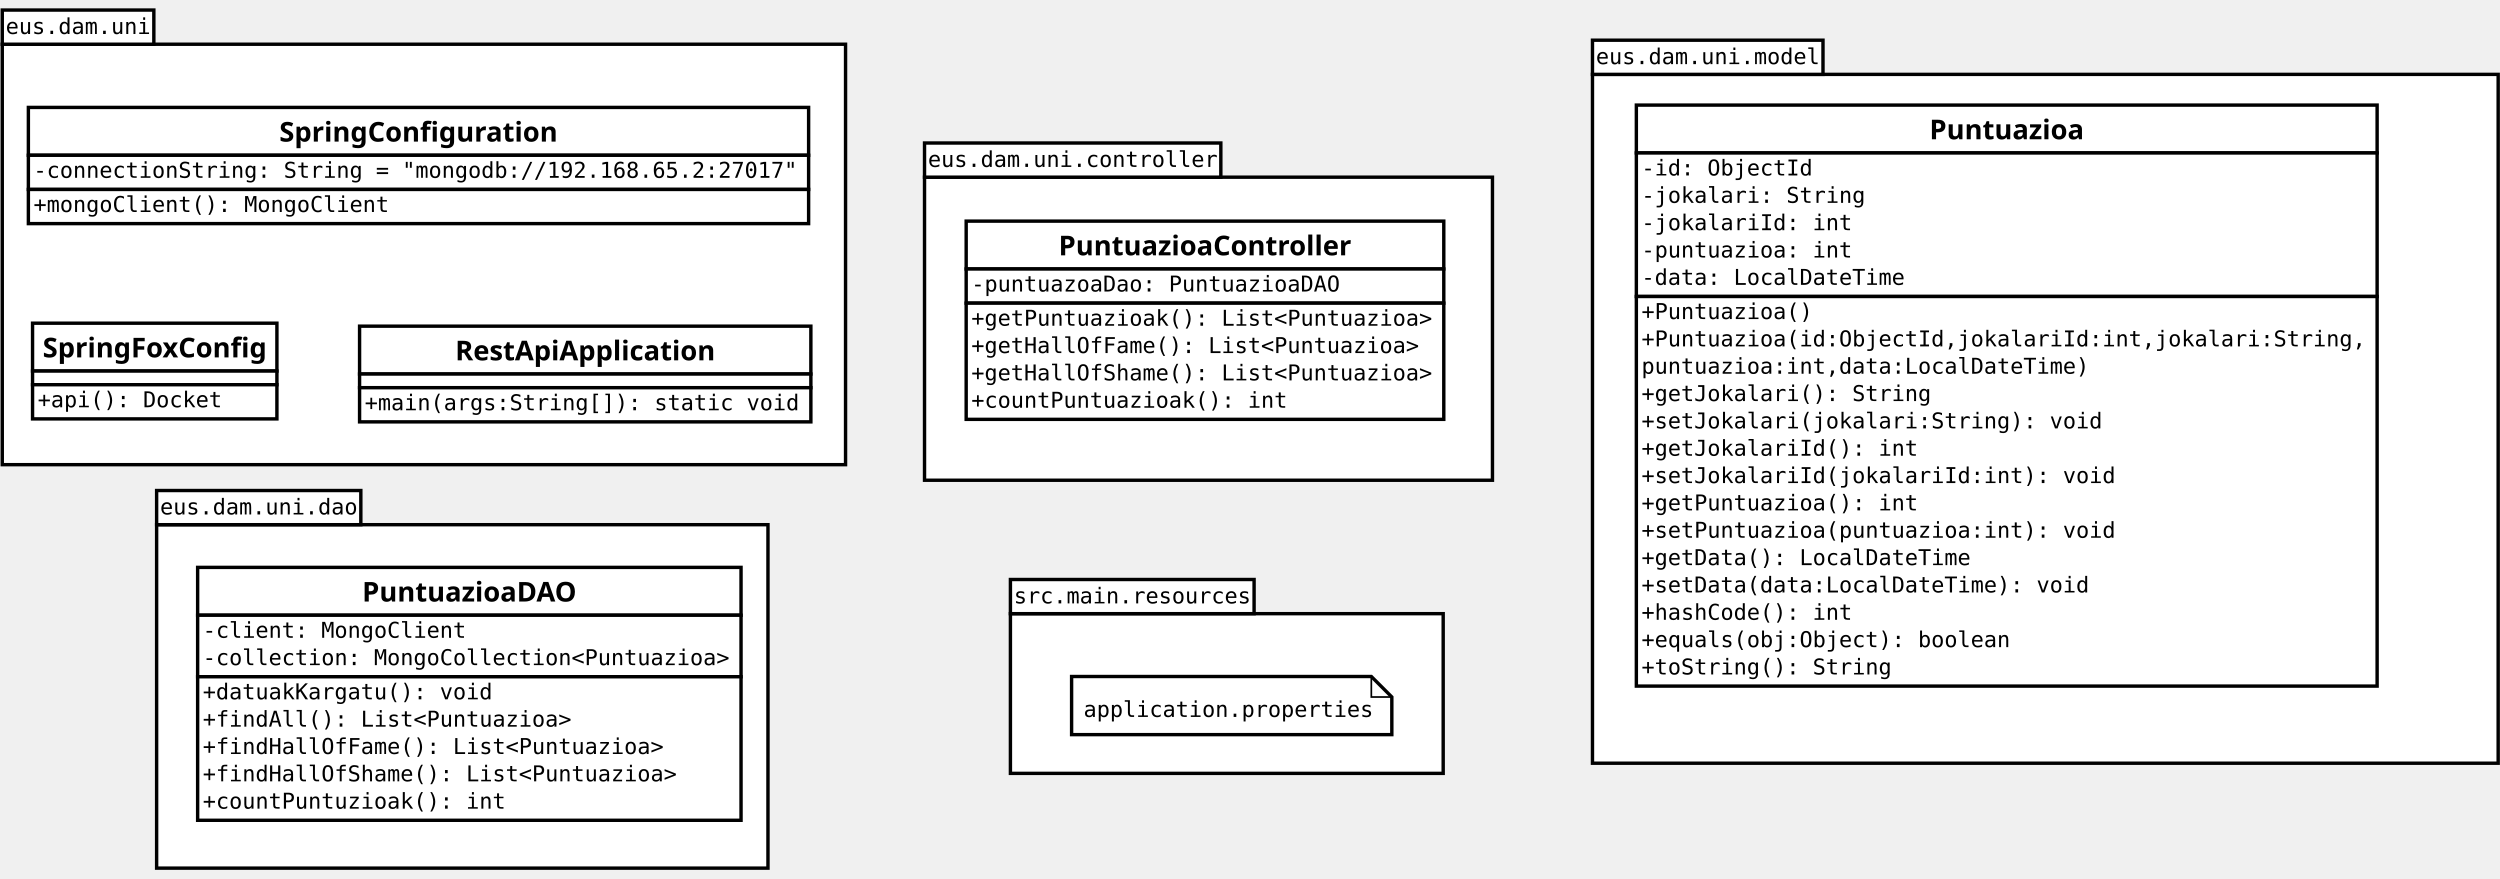
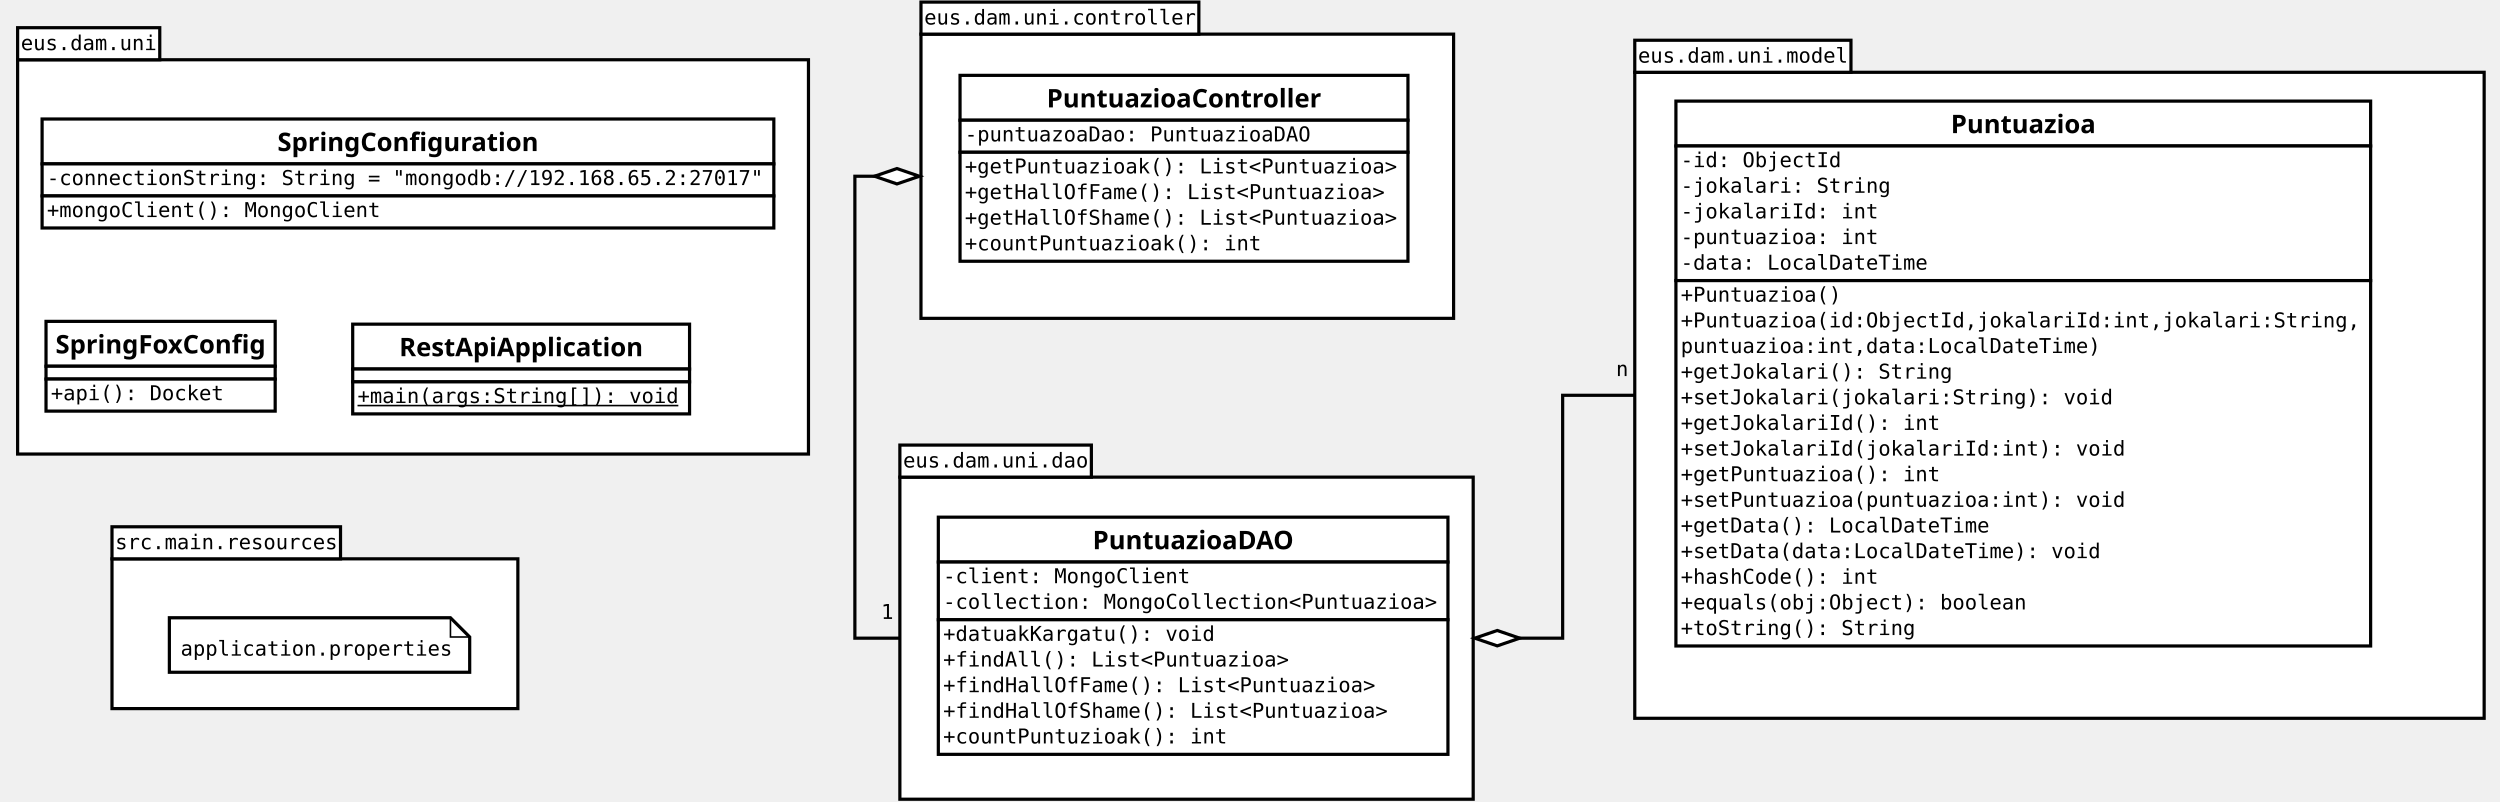
- <svg xmlns="http://www.w3.org/2000/svg" width="74cm" height="26cm" viewBox="-606 -378 1463 505">
+ <svg xmlns="http://www.w3.org/2000/svg" width="78cm" height="25cm" viewBox="-683 -407 1542 500">
  <g>
-     <rect style="fill: #ffffff" x="-604.672" y="-356.63" width="493.488" height="246.041" />
-     <rect style="fill: none; fill-opacity:0; stroke-width: 2; stroke: #000000" x="-604.672" y="-356.63" width="493.488" height="246.041" />
-     <rect style="fill: #ffffff" x="-604.672" y="-376.63" width="88.7" height="20" />
-     <rect style="fill: none; fill-opacity:0; stroke-width: 2; stroke: #000000" x="-604.672" y="-376.63" width="88.7" height="20" />
-     <text font-size="12.8" style="fill: #000000;text-anchor:start;font-family:monospace;font-style:normal;font-weight:normal" x="-602.672" y="-362.63">eus.dam.uni</text>
+     <rect style="fill: #ffffff" x="-681.007" y="-369.716" width="493.488" height="246.041" />
+     <rect style="fill: none; fill-opacity:0; stroke-width: 2; stroke: #000000" x="-681.007" y="-369.716" width="493.488" height="246.041" />
+     <rect style="fill: #ffffff" x="-681.007" y="-389.716" width="88.7" height="20" />
+     <rect style="fill: none; fill-opacity:0; stroke-width: 2; stroke: #000000" x="-681.007" y="-389.716" width="88.7" height="20" />
+     <text font-size="12.8" style="fill: #000000;text-anchor:start;font-family:monospace;font-style:normal;font-weight:normal" x="-679.007" y="-375.716">eus.dam.uni</text>
  </g>
  <g>
-     <rect style="fill: #ffffff" x="-395.58" y="-191.639" width="264.1" height="28" />
-     <rect style="fill: none; fill-opacity:0; stroke-width: 2; stroke: #000000" x="-395.58" y="-191.639" width="264.1" height="28" />
-     <text font-size="16" style="fill: #000000;text-anchor:middle;font-family:sans-serif;font-style:normal;font-weight:700" x="-263.53" y="-171.639">RestApiApplication</text>
-     <rect style="fill: #ffffff" x="-395.58" y="-163.639" width="264.1" height="8" />
-     <rect style="fill: none; fill-opacity:0; stroke-width: 2; stroke: #000000" x="-395.58" y="-163.639" width="264.1" height="8" />
-     <rect style="fill: #ffffff" x="-395.58" y="-155.639" width="264.1" height="20" />
-     <rect style="fill: none; fill-opacity:0; stroke-width: 2; stroke: #000000" x="-395.58" y="-155.639" width="264.1" height="20" />
-     <text font-size="12.8" style="fill: #000000;text-anchor:start;font-family:monospace;font-style:normal;font-weight:normal" x="-392.58" y="-142.439">+main(args:String[]): static void</text>
+     <rect style="fill: #ffffff" x="-471.915" y="-204.725" width="210.2" height="28" />
+     <rect style="fill: none; fill-opacity:0; stroke-width: 2; stroke: #000000" x="-471.915" y="-204.725" width="210.2" height="28" />
+     <text font-size="16" style="fill: #000000;text-anchor:middle;font-family:sans-serif;font-style:normal;font-weight:700" x="-366.815" y="-184.725">RestApiApplication</text>
+     <rect style="fill: #ffffff" x="-471.915" y="-176.725" width="210.2" height="8" />
+     <rect style="fill: none; fill-opacity:0; stroke-width: 2; stroke: #000000" x="-471.915" y="-176.725" width="210.2" height="8" />
+     <rect style="fill: #ffffff" x="-471.915" y="-168.725" width="210.2" height="20" />
+     <rect style="fill: none; fill-opacity:0; stroke-width: 2; stroke: #000000" x="-471.915" y="-168.725" width="210.2" height="20" />
+     <text font-size="12.8" style="fill: #000000;text-anchor:start;font-family:monospace;font-style:normal;font-weight:normal" x="-468.915" y="-155.525">+main(args:String[]): void</text>
+     <line style="fill: none; fill-opacity:0; stroke-width: 1; stroke: #000000" x1="-468.915" y1="-153.925" x2="-268.715" y2="-153.925" />
  </g>
  <g>
-     <rect style="fill: #ffffff" x="-589.398" y="-319.652" width="456.6" height="28" />
-     <rect style="fill: none; fill-opacity:0; stroke-width: 2; stroke: #000000" x="-589.398" y="-319.652" width="456.6" height="28" />
-     <text font-size="16" style="fill: #000000;text-anchor:middle;font-family:sans-serif;font-style:normal;font-weight:700" x="-361.098" y="-299.652">SpringConfiguration</text>
-     <rect style="fill: #ffffff" x="-589.398" y="-291.652" width="456.6" height="20" />
-     <rect style="fill: none; fill-opacity:0; stroke-width: 2; stroke: #000000" x="-589.398" y="-291.652" width="456.6" height="20" />
-     <text font-size="12.8" style="fill: #000000;text-anchor:start;font-family:monospace;font-style:normal;font-weight:normal" x="-586.398" y="-278.452">-connectionString: String = "mongodb://192.168.65.2:27017"</text>
-     <rect style="fill: #ffffff" x="-589.398" y="-271.652" width="456.6" height="20" />
-     <rect style="fill: none; fill-opacity:0; stroke-width: 2; stroke: #000000" x="-589.398" y="-271.652" width="456.6" height="20" />
-     <text font-size="12.8" style="fill: #000000;text-anchor:start;font-family:monospace;font-style:normal;font-weight:normal" x="-586.398" y="-258.452">+mongoClient(): MongoClient</text>
+     <rect style="fill: #ffffff" x="-665.733" y="-332.738" width="456.6" height="28" />
+     <rect style="fill: none; fill-opacity:0; stroke-width: 2; stroke: #000000" x="-665.733" y="-332.738" width="456.6" height="28" />
+     <text font-size="16" style="fill: #000000;text-anchor:middle;font-family:sans-serif;font-style:normal;font-weight:700" x="-437.433" y="-312.738">SpringConfiguration</text>
+     <rect style="fill: #ffffff" x="-665.733" y="-304.738" width="456.6" height="20" />
+     <rect style="fill: none; fill-opacity:0; stroke-width: 2; stroke: #000000" x="-665.733" y="-304.738" width="456.6" height="20" />
+     <text font-size="12.8" style="fill: #000000;text-anchor:start;font-family:monospace;font-style:normal;font-weight:normal" x="-662.733" y="-291.538">-connectionString: String = "mongodb://192.168.65.2:27017"</text>
+     <rect style="fill: #ffffff" x="-665.733" y="-284.738" width="456.6" height="20" />
+     <rect style="fill: none; fill-opacity:0; stroke-width: 2; stroke: #000000" x="-665.733" y="-284.738" width="456.6" height="20" />
+     <text font-size="12.8" style="fill: #000000;text-anchor:start;font-family:monospace;font-style:normal;font-weight:normal" x="-662.733" y="-271.538">+mongoClient(): MongoClient</text>
  </g>
  <g>
-     <rect style="fill: #ffffff" x="-586.952" y="-193.379" width="143" height="28" />
-     <rect style="fill: none; fill-opacity:0; stroke-width: 2; stroke: #000000" x="-586.952" y="-193.379" width="143" height="28" />
-     <text font-size="16" style="fill: #000000;text-anchor:middle;font-family:sans-serif;font-style:normal;font-weight:700" x="-515.452" y="-173.379">SpringFoxConfig</text>
-     <rect style="fill: #ffffff" x="-586.952" y="-165.379" width="143" height="8" />
-     <rect style="fill: none; fill-opacity:0; stroke-width: 2; stroke: #000000" x="-586.952" y="-165.379" width="143" height="8" />
-     <rect style="fill: #ffffff" x="-586.952" y="-157.379" width="143" height="20" />
-     <rect style="fill: none; fill-opacity:0; stroke-width: 2; stroke: #000000" x="-586.952" y="-157.379" width="143" height="20" />
-     <text font-size="12.8" style="fill: #000000;text-anchor:start;font-family:monospace;font-style:normal;font-weight:normal" x="-583.952" y="-144.179">+api(): Docket</text>
+     <rect style="fill: #ffffff" x="-663.287" y="-206.465" width="143" height="28" />
+     <rect style="fill: none; fill-opacity:0; stroke-width: 2; stroke: #000000" x="-663.287" y="-206.465" width="143" height="28" />
+     <text font-size="16" style="fill: #000000;text-anchor:middle;font-family:sans-serif;font-style:normal;font-weight:700" x="-591.787" y="-186.465">SpringFoxConfig</text>
+     <rect style="fill: #ffffff" x="-663.287" y="-178.465" width="143" height="8" />
+     <rect style="fill: none; fill-opacity:0; stroke-width: 2; stroke: #000000" x="-663.287" y="-178.465" width="143" height="8" />
+     <rect style="fill: #ffffff" x="-663.287" y="-170.465" width="143" height="20" />
+     <rect style="fill: none; fill-opacity:0; stroke-width: 2; stroke: #000000" x="-663.287" y="-170.465" width="143" height="20" />
+     <text font-size="12.8" style="fill: #000000;text-anchor:start;font-family:monospace;font-style:normal;font-weight:normal" x="-660.287" y="-157.265">+api(): Docket</text>
  </g>
  <g>
-     <rect style="fill: #ffffff" x="-64.969" y="-278.826" width="332.357" height="177.348" />
-     <rect style="fill: none; fill-opacity:0; stroke-width: 2; stroke: #000000" x="-64.969" y="-278.826" width="332.357" height="177.348" />
-     <rect style="fill: #ffffff" x="-64.969" y="-298.826" width="173.4" height="20" />
-     <rect style="fill: none; fill-opacity:0; stroke-width: 2; stroke: #000000" x="-64.969" y="-298.826" width="173.4" height="20" />
-     <text font-size="12.8" style="fill: #000000;text-anchor:start;font-family:monospace;font-style:normal;font-weight:normal" x="-62.969" y="-284.826">eus.dam.uni.controller</text>
+     <rect style="fill: #ffffff" x="-117.314" y="-385.696" width="332.357" height="177.348" />
+     <rect style="fill: none; fill-opacity:0; stroke-width: 2; stroke: #000000" x="-117.314" y="-385.696" width="332.357" height="177.348" />
+     <rect style="fill: #ffffff" x="-117.314" y="-405.696" width="173.4" height="20" />
+     <rect style="fill: none; fill-opacity:0; stroke-width: 2; stroke: #000000" x="-117.314" y="-405.696" width="173.4" height="20" />
+     <text font-size="12.8" style="fill: #000000;text-anchor:start;font-family:monospace;font-style:normal;font-weight:normal" x="-115.314" y="-391.696">eus.dam.uni.controller</text>
  </g>
  <g>
-     <rect style="fill: #ffffff" x="-40.594" y="-253.108" width="279.5" height="28" />
-     <rect style="fill: none; fill-opacity:0; stroke-width: 2; stroke: #000000" x="-40.594" y="-253.108" width="279.5" height="28" />
-     <text font-size="16" style="fill: #000000;text-anchor:middle;font-family:sans-serif;font-style:normal;font-weight:700" x="99.156" y="-233.108">PuntuazioaController</text>
-     <rect style="fill: #ffffff" x="-40.594" y="-225.108" width="279.5" height="20" />
-     <rect style="fill: none; fill-opacity:0; stroke-width: 2; stroke: #000000" x="-40.594" y="-225.108" width="279.5" height="20" />
-     <text font-size="12.8" style="fill: #000000;text-anchor:start;font-family:monospace;font-style:normal;font-weight:normal" x="-37.594" y="-211.908">-puntuazoaDao: PuntuazioaDAO</text>
-     <rect style="fill: #ffffff" x="-40.594" y="-205.108" width="279.5" height="68" />
-     <rect style="fill: none; fill-opacity:0; stroke-width: 2; stroke: #000000" x="-40.594" y="-205.108" width="279.5" height="68" />
-     <text font-size="12.8" style="fill: #000000;text-anchor:start;font-family:monospace;font-style:normal;font-weight:normal" x="-37.594" y="-191.908">+getPuntuazioak(): List&lt;Puntuazioa&gt;</text>
-     <text font-size="12.8" style="fill: #000000;text-anchor:start;font-family:monospace;font-style:normal;font-weight:normal" x="-37.594" y="-175.908">+getHallOfFame(): List&lt;Puntuazioa&gt;</text>
-     <text font-size="12.8" style="fill: #000000;text-anchor:start;font-family:monospace;font-style:normal;font-weight:normal" x="-37.594" y="-159.908">+getHallOfShame(): List&lt;Puntuazioa&gt;</text>
-     <text font-size="12.8" style="fill: #000000;text-anchor:start;font-family:monospace;font-style:normal;font-weight:normal" x="-37.594" y="-143.908">+countPuntuazioak(): int</text>
+     <rect style="fill: #ffffff" x="-92.939" y="-359.978" width="279.5" height="28" />
+     <rect style="fill: none; fill-opacity:0; stroke-width: 2; stroke: #000000" x="-92.939" y="-359.978" width="279.5" height="28" />
+     <text font-size="16" style="fill: #000000;text-anchor:middle;font-family:sans-serif;font-style:normal;font-weight:700" x="46.811" y="-339.978">PuntuazioaController</text>
+     <rect style="fill: #ffffff" x="-92.939" y="-331.978" width="279.5" height="20" />
+     <rect style="fill: none; fill-opacity:0; stroke-width: 2; stroke: #000000" x="-92.939" y="-331.978" width="279.5" height="20" />
+     <text font-size="12.8" style="fill: #000000;text-anchor:start;font-family:monospace;font-style:normal;font-weight:normal" x="-89.939" y="-318.778">-puntuazoaDao: PuntuazioaDAO</text>
+     <rect style="fill: #ffffff" x="-92.939" y="-311.978" width="279.5" height="68" />
+     <rect style="fill: none; fill-opacity:0; stroke-width: 2; stroke: #000000" x="-92.939" y="-311.978" width="279.5" height="68" />
+     <text font-size="12.8" style="fill: #000000;text-anchor:start;font-family:monospace;font-style:normal;font-weight:normal" x="-89.939" y="-298.778">+getPuntuazioak(): List&lt;Puntuazioa&gt;</text>
+     <text font-size="12.8" style="fill: #000000;text-anchor:start;font-family:monospace;font-style:normal;font-weight:normal" x="-89.939" y="-282.778">+getHallOfFame(): List&lt;Puntuazioa&gt;</text>
+     <text font-size="12.8" style="fill: #000000;text-anchor:start;font-family:monospace;font-style:normal;font-weight:normal" x="-89.939" y="-266.778">+getHallOfShame(): List&lt;Puntuazioa&gt;</text>
+     <text font-size="12.8" style="fill: #000000;text-anchor:start;font-family:monospace;font-style:normal;font-weight:normal" x="-89.939" y="-250.778">+countPuntuazioak(): int</text>
  </g>
  <g>
-     <rect style="fill: #ffffff" x="-514.342" y="-75.462" width="357.754" height="200.979" />
-     <rect style="fill: none; fill-opacity:0; stroke-width: 2; stroke: #000000" x="-514.342" y="-75.462" width="357.754" height="200.979" />
-     <rect style="fill: #ffffff" x="-514.342" y="-95.462" width="119.5" height="20" />
-     <rect style="fill: none; fill-opacity:0; stroke-width: 2; stroke: #000000" x="-514.342" y="-95.462" width="119.5" height="20" />
-     <text font-size="12.8" style="fill: #000000;text-anchor:start;font-family:monospace;font-style:normal;font-weight:normal" x="-512.342" y="-81.462">eus.dam.uni.dao</text>
+     <rect style="fill: #ffffff" x="-130.484" y="-109.268" width="357.754" height="200.979" />
+     <rect style="fill: none; fill-opacity:0; stroke-width: 2; stroke: #000000" x="-130.484" y="-109.268" width="357.754" height="200.979" />
+     <rect style="fill: #ffffff" x="-130.484" y="-129.268" width="119.5" height="20" />
+     <rect style="fill: none; fill-opacity:0; stroke-width: 2; stroke: #000000" x="-130.484" y="-129.268" width="119.5" height="20" />
+     <text font-size="12.8" style="fill: #000000;text-anchor:start;font-family:monospace;font-style:normal;font-weight:normal" x="-128.484" y="-115.268">eus.dam.uni.dao</text>
  </g>
  <g>
-     <rect style="fill: #ffffff" x="-490.344" y="-50.482" width="318" height="28" />
-     <rect style="fill: none; fill-opacity:0; stroke-width: 2; stroke: #000000" x="-490.344" y="-50.482" width="318" height="28" />
-     <text font-size="16" style="fill: #000000;text-anchor:middle;font-family:sans-serif;font-style:normal;font-weight:700" x="-331.344" y="-30.482">PuntuazioaDAO</text>
-     <rect style="fill: #ffffff" x="-490.344" y="-22.482" width="318" height="36" />
-     <rect style="fill: none; fill-opacity:0; stroke-width: 2; stroke: #000000" x="-490.344" y="-22.482" width="318" height="36" />
-     <text font-size="12.8" style="fill: #000000;text-anchor:start;font-family:monospace;font-style:normal;font-weight:normal" x="-487.344" y="-9.282">-client: MongoClient</text>
-     <text font-size="12.8" style="fill: #000000;text-anchor:start;font-family:monospace;font-style:normal;font-weight:normal" x="-487.344" y="6.718">-collection: MongoCollection&lt;Puntuazioa&gt;</text>
-     <rect style="fill: #ffffff" x="-490.344" y="13.518" width="318" height="84" />
-     <rect style="fill: none; fill-opacity:0; stroke-width: 2; stroke: #000000" x="-490.344" y="13.518" width="318" height="84" />
-     <text font-size="12.8" style="fill: #000000;text-anchor:start;font-family:monospace;font-style:normal;font-weight:normal" x="-487.344" y="26.718">+datuakKargatu(): void</text>
-     <text font-size="12.8" style="fill: #000000;text-anchor:start;font-family:monospace;font-style:normal;font-weight:normal" x="-487.344" y="42.718">+findAll(): List&lt;Puntuazioa&gt;</text>
-     <text font-size="12.8" style="fill: #000000;text-anchor:start;font-family:monospace;font-style:normal;font-weight:normal" x="-487.344" y="58.718">+findHallOfFame(): List&lt;Puntuazioa&gt;</text>
-     <text font-size="12.8" style="fill: #000000;text-anchor:start;font-family:monospace;font-style:normal;font-weight:normal" x="-487.344" y="74.718">+findHallOfShame(): List&lt;Puntuazioa&gt;</text>
-     <text font-size="12.8" style="fill: #000000;text-anchor:start;font-family:monospace;font-style:normal;font-weight:normal" x="-487.344" y="90.718">+countPuntuzioak(): int</text>
+     <rect style="fill: #ffffff" x="-106.486" y="-84.287" width="318" height="28" />
+     <rect style="fill: none; fill-opacity:0; stroke-width: 2; stroke: #000000" x="-106.486" y="-84.287" width="318" height="28" />
+     <text font-size="16" style="fill: #000000;text-anchor:middle;font-family:sans-serif;font-style:normal;font-weight:700" x="52.514" y="-64.287">PuntuazioaDAO</text>
+     <rect style="fill: #ffffff" x="-106.486" y="-56.287" width="318" height="36" />
+     <rect style="fill: none; fill-opacity:0; stroke-width: 2; stroke: #000000" x="-106.486" y="-56.287" width="318" height="36" />
+     <text font-size="12.8" style="fill: #000000;text-anchor:start;font-family:monospace;font-style:normal;font-weight:normal" x="-103.486" y="-43.087">-client: MongoClient</text>
+     <text font-size="12.8" style="fill: #000000;text-anchor:start;font-family:monospace;font-style:normal;font-weight:normal" x="-103.486" y="-27.087">-collection: MongoCollection&lt;Puntuazioa&gt;</text>
+     <rect style="fill: #ffffff" x="-106.486" y="-20.287" width="318" height="84" />
+     <rect style="fill: none; fill-opacity:0; stroke-width: 2; stroke: #000000" x="-106.486" y="-20.287" width="318" height="84" />
+     <text font-size="12.8" style="fill: #000000;text-anchor:start;font-family:monospace;font-style:normal;font-weight:normal" x="-103.486" y="-7.087">+datuakKargatu(): void</text>
+     <text font-size="12.8" style="fill: #000000;text-anchor:start;font-family:monospace;font-style:normal;font-weight:normal" x="-103.486" y="8.913">+findAll(): List&lt;Puntuazioa&gt;</text>
+     <text font-size="12.8" style="fill: #000000;text-anchor:start;font-family:monospace;font-style:normal;font-weight:normal" x="-103.486" y="24.913">+findHallOfFame(): List&lt;Puntuazioa&gt;</text>
+     <text font-size="12.8" style="fill: #000000;text-anchor:start;font-family:monospace;font-style:normal;font-weight:normal" x="-103.486" y="40.913">+findHallOfShame(): List&lt;Puntuazioa&gt;</text>
+     <text font-size="12.8" style="fill: #000000;text-anchor:start;font-family:monospace;font-style:normal;font-weight:normal" x="-103.486" y="56.913">+countPuntuzioak(): int</text>
  </g>
  <g>
-     <rect style="fill: #ffffff" x="325.916" y="-338.988" width="530.013" height="403.107" />
-     <rect style="fill: none; fill-opacity:0; stroke-width: 2; stroke: #000000" x="325.916" y="-338.988" width="530.013" height="403.107" />
-     <rect style="fill: #ffffff" x="325.916" y="-358.988" width="134.9" height="20" />
-     <rect style="fill: none; fill-opacity:0; stroke-width: 2; stroke: #000000" x="325.916" y="-358.988" width="134.9" height="20" />
-     <text font-size="12.8" style="fill: #000000;text-anchor:start;font-family:monospace;font-style:normal;font-weight:normal" x="327.916" y="-344.988">eus.dam.uni.model</text>
+     <rect style="fill: #ffffff" x="328.097" y="-361.889" width="530.013" height="403.107" />
+     <rect style="fill: none; fill-opacity:0; stroke-width: 2; stroke: #000000" x="328.097" y="-361.889" width="530.013" height="403.107" />
+     <rect style="fill: #ffffff" x="328.097" y="-381.889" width="134.9" height="20" />
+     <rect style="fill: none; fill-opacity:0; stroke-width: 2; stroke: #000000" x="328.097" y="-381.889" width="134.9" height="20" />
+     <text font-size="12.8" style="fill: #000000;text-anchor:start;font-family:monospace;font-style:normal;font-weight:normal" x="330.097" y="-367.889">eus.dam.uni.model</text>
  </g>
  <g>
-     <rect style="fill: #ffffff" x="351.592" y="-321.01" width="433.5" height="28" />
-     <rect style="fill: none; fill-opacity:0; stroke-width: 2; stroke: #000000" x="351.592" y="-321.01" width="433.5" height="28" />
-     <text font-size="16" style="fill: #000000;text-anchor:middle;font-family:sans-serif;font-style:normal;font-weight:700" x="568.342" y="-301.01">Puntuazioa</text>
-     <rect style="fill: #ffffff" x="351.592" y="-293.01" width="433.5" height="84" />
-     <rect style="fill: none; fill-opacity:0; stroke-width: 2; stroke: #000000" x="351.592" y="-293.01" width="433.5" height="84" />
-     <text font-size="12.8" style="fill: #000000;text-anchor:start;font-family:monospace;font-style:normal;font-weight:normal" x="354.592" y="-279.81">-id: ObjectId</text>
-     <text font-size="12.8" style="fill: #000000;text-anchor:start;font-family:monospace;font-style:normal;font-weight:normal" x="354.592" y="-263.81">-jokalari: String</text>
-     <text font-size="12.8" style="fill: #000000;text-anchor:start;font-family:monospace;font-style:normal;font-weight:normal" x="354.592" y="-247.81">-jokalariId: int</text>
-     <text font-size="12.8" style="fill: #000000;text-anchor:start;font-family:monospace;font-style:normal;font-weight:normal" x="354.592" y="-231.81">-puntuazioa: int</text>
-     <text font-size="12.8" style="fill: #000000;text-anchor:start;font-family:monospace;font-style:normal;font-weight:normal" x="354.592" y="-215.81">-data: LocalDateTime</text>
-     <rect style="fill: #ffffff" x="351.592" y="-209.01" width="433.5" height="228" />
-     <rect style="fill: none; fill-opacity:0; stroke-width: 2; stroke: #000000" x="351.592" y="-209.01" width="433.5" height="228" />
-     <text font-size="12.8" style="fill: #000000;text-anchor:start;font-family:monospace;font-style:normal;font-weight:normal" x="354.592" y="-195.81">+Puntuazioa()</text>
-     <text font-size="12.8" style="fill: #000000;text-anchor:start;font-family:monospace;font-style:normal;font-weight:normal" x="354.592" y="-179.81">+Puntuazioa(id:ObjectId,jokalariId:int,jokalari:String,</text>
-     <text font-size="12.8" style="fill: #000000;text-anchor:start;font-family:monospace;font-style:normal;font-weight:normal" x="354.592" y="-163.81">            puntuazioa:int,data:LocalDateTime)</text>
-     <text font-size="12.8" style="fill: #000000;text-anchor:start;font-family:monospace;font-style:normal;font-weight:normal" x="354.592" y="-147.81">+getJokalari(): String</text>
-     <text font-size="12.8" style="fill: #000000;text-anchor:start;font-family:monospace;font-style:normal;font-weight:normal" x="354.592" y="-131.81">+setJokalari(jokalari:String): void</text>
-     <text font-size="12.8" style="fill: #000000;text-anchor:start;font-family:monospace;font-style:normal;font-weight:normal" x="354.592" y="-115.81">+getJokalariId(): int</text>
-     <text font-size="12.8" style="fill: #000000;text-anchor:start;font-family:monospace;font-style:normal;font-weight:normal" x="354.592" y="-99.81">+setJokalariId(jokalariId:int): void</text>
-     <text font-size="12.8" style="fill: #000000;text-anchor:start;font-family:monospace;font-style:normal;font-weight:normal" x="354.592" y="-83.81">+getPuntuazioa(): int</text>
-     <text font-size="12.8" style="fill: #000000;text-anchor:start;font-family:monospace;font-style:normal;font-weight:normal" x="354.592" y="-67.81">+setPuntuazioa(puntuazioa:int): void</text>
-     <text font-size="12.8" style="fill: #000000;text-anchor:start;font-family:monospace;font-style:normal;font-weight:normal" x="354.592" y="-51.81">+getData(): LocalDateTime</text>
-     <text font-size="12.8" style="fill: #000000;text-anchor:start;font-family:monospace;font-style:normal;font-weight:normal" x="354.592" y="-35.81">+setData(data:LocalDateTime): void</text>
-     <text font-size="12.8" style="fill: #000000;text-anchor:start;font-family:monospace;font-style:normal;font-weight:normal" x="354.592" y="-19.81">+hashCode(): int</text>
-     <text font-size="12.8" style="fill: #000000;text-anchor:start;font-family:monospace;font-style:normal;font-weight:normal" x="354.592" y="-3.81">+equals(obj:Object): boolean</text>
-     <text font-size="12.8" style="fill: #000000;text-anchor:start;font-family:monospace;font-style:normal;font-weight:normal" x="354.592" y="12.19">+toString(): String</text>
+     <rect style="fill: #ffffff" x="353.773" y="-343.911" width="433.5" height="28" />
+     <rect style="fill: none; fill-opacity:0; stroke-width: 2; stroke: #000000" x="353.773" y="-343.911" width="433.5" height="28" />
+     <text font-size="16" style="fill: #000000;text-anchor:middle;font-family:sans-serif;font-style:normal;font-weight:700" x="570.523" y="-323.911">Puntuazioa</text>
+     <rect style="fill: #ffffff" x="353.773" y="-315.911" width="433.5" height="84" />
+     <rect style="fill: none; fill-opacity:0; stroke-width: 2; stroke: #000000" x="353.773" y="-315.911" width="433.5" height="84" />
+     <text font-size="12.8" style="fill: #000000;text-anchor:start;font-family:monospace;font-style:normal;font-weight:normal" x="356.773" y="-302.711">-id: ObjectId</text>
+     <text font-size="12.8" style="fill: #000000;text-anchor:start;font-family:monospace;font-style:normal;font-weight:normal" x="356.773" y="-286.711">-jokalari: String</text>
+     <text font-size="12.8" style="fill: #000000;text-anchor:start;font-family:monospace;font-style:normal;font-weight:normal" x="356.773" y="-270.711">-jokalariId: int</text>
+     <text font-size="12.8" style="fill: #000000;text-anchor:start;font-family:monospace;font-style:normal;font-weight:normal" x="356.773" y="-254.711">-puntuazioa: int</text>
+     <text font-size="12.8" style="fill: #000000;text-anchor:start;font-family:monospace;font-style:normal;font-weight:normal" x="356.773" y="-238.711">-data: LocalDateTime</text>
+     <rect style="fill: #ffffff" x="353.773" y="-231.911" width="433.5" height="228" />
+     <rect style="fill: none; fill-opacity:0; stroke-width: 2; stroke: #000000" x="353.773" y="-231.911" width="433.5" height="228" />
+     <text font-size="12.8" style="fill: #000000;text-anchor:start;font-family:monospace;font-style:normal;font-weight:normal" x="356.773" y="-218.711">+Puntuazioa()</text>
+     <text font-size="12.8" style="fill: #000000;text-anchor:start;font-family:monospace;font-style:normal;font-weight:normal" x="356.773" y="-202.711">+Puntuazioa(id:ObjectId,jokalariId:int,jokalari:String,</text>
+     <text font-size="12.8" style="fill: #000000;text-anchor:start;font-family:monospace;font-style:normal;font-weight:normal" x="356.773" y="-186.711">            puntuazioa:int,data:LocalDateTime)</text>
+     <text font-size="12.8" style="fill: #000000;text-anchor:start;font-family:monospace;font-style:normal;font-weight:normal" x="356.773" y="-170.711">+getJokalari(): String</text>
+     <text font-size="12.8" style="fill: #000000;text-anchor:start;font-family:monospace;font-style:normal;font-weight:normal" x="356.773" y="-154.711">+setJokalari(jokalari:String): void</text>
+     <text font-size="12.8" style="fill: #000000;text-anchor:start;font-family:monospace;font-style:normal;font-weight:normal" x="356.773" y="-138.711">+getJokalariId(): int</text>
+     <text font-size="12.8" style="fill: #000000;text-anchor:start;font-family:monospace;font-style:normal;font-weight:normal" x="356.773" y="-122.711">+setJokalariId(jokalariId:int): void</text>
+     <text font-size="12.8" style="fill: #000000;text-anchor:start;font-family:monospace;font-style:normal;font-weight:normal" x="356.773" y="-106.711">+getPuntuazioa(): int</text>
+     <text font-size="12.8" style="fill: #000000;text-anchor:start;font-family:monospace;font-style:normal;font-weight:normal" x="356.773" y="-90.711">+setPuntuazioa(puntuazioa:int): void</text>
+     <text font-size="12.8" style="fill: #000000;text-anchor:start;font-family:monospace;font-style:normal;font-weight:normal" x="356.773" y="-74.711">+getData(): LocalDateTime</text>
+     <text font-size="12.8" style="fill: #000000;text-anchor:start;font-family:monospace;font-style:normal;font-weight:normal" x="356.773" y="-58.711">+setData(data:LocalDateTime): void</text>
+     <text font-size="12.8" style="fill: #000000;text-anchor:start;font-family:monospace;font-style:normal;font-weight:normal" x="356.773" y="-42.711">+hashCode(): int</text>
+     <text font-size="12.8" style="fill: #000000;text-anchor:start;font-family:monospace;font-style:normal;font-weight:normal" x="356.773" y="-26.711">+equals(obj:Object): boolean</text>
+     <text font-size="12.8" style="fill: #000000;text-anchor:start;font-family:monospace;font-style:normal;font-weight:normal" x="356.773" y="-10.711">+toString(): String</text>
  </g>
  <g>
-     <rect style="fill: #ffffff" x="-14.706" y="-23.391" width="253.261" height="93.454" />
-     <rect style="fill: none; fill-opacity:0; stroke-width: 2; stroke: #000000" x="-14.706" y="-23.391" width="253.261" height="93.454" />
-     <rect style="fill: #ffffff" x="-14.706" y="-43.391" width="142.6" height="20" />
-     <rect style="fill: none; fill-opacity:0; stroke-width: 2; stroke: #000000" x="-14.706" y="-43.391" width="142.6" height="20" />
-     <text font-size="12.8" style="fill: #000000;text-anchor:start;font-family:monospace;font-style:normal;font-weight:normal" x="-12.706" y="-29.391">src.main.resources</text>
+     <rect style="fill: #ffffff" x="-622.117" y="-58.287" width="253.261" height="93.454" />
+     <rect style="fill: none; fill-opacity:0; stroke-width: 2; stroke: #000000" x="-622.117" y="-58.287" width="253.261" height="93.454" />
+     <rect style="fill: #ffffff" x="-622.117" y="-78.287" width="142.6" height="20" />
+     <rect style="fill: none; fill-opacity:0; stroke-width: 2; stroke: #000000" x="-622.117" y="-78.287" width="142.6" height="20" />
+     <text font-size="12.8" style="fill: #000000;text-anchor:start;font-family:monospace;font-style:normal;font-weight:normal" x="-620.117" y="-64.287">src.main.resources</text>
  </g>
  <g>
-     <polygon style="fill: #ffffff" points="21.098,13.381 196.498,13.381 208.498,25.381 208.498,47.381 21.098,47.381 " />
-     <polygon style="fill: none; fill-opacity:0; stroke-width: 2; stroke: #000000" points="21.098,13.381 196.498,13.381 208.498,25.381 208.498,47.381 21.098,47.381 " />
-     <polyline style="fill: none; fill-opacity:0; stroke-width: 1; stroke: #000000" points="196.498,13.381 196.498,25.381 208.498,25.381 " />
-     <text font-size="12.8" style="fill: #000000;text-anchor:start;font-family:monospace;font-style:normal;font-weight:normal" x="28.098" y="37.031">
-       <tspan x="28.098" y="37.031">application.properties</tspan>
+     <polygon style="fill: #ffffff" points="-586.314,-21.515 -410.914,-21.515 -398.914,-9.515 -398.914,12.485 -586.314,12.485 " />
+     <polygon style="fill: none; fill-opacity:0; stroke-width: 2; stroke: #000000" points="-586.314,-21.515 -410.914,-21.515 -398.914,-9.515 -398.914,12.485 -586.314,12.485 " />
+     <polyline style="fill: none; fill-opacity:0; stroke-width: 1; stroke: #000000" points="-410.914,-21.515 -410.914,-9.515 -398.914,-9.515 " />
+     <text font-size="12.8" style="fill: #000000;text-anchor:start;font-family:monospace;font-style:normal;font-weight:normal" x="-579.314" y="2.135">
+       <tspan x="-579.314" y="2.135">application.properties</tspan>
    </text>
  </g>
+   <g>
+     <polyline style="fill: none; fill-opacity:0; stroke-width: 2; stroke: #000000" points="-143.483,-297.022 -158.558,-297.022 -158.558,-8.778 -130.484,-8.778 " />
+     <polygon style="fill: #ffffff" points="-118.312,-297.022 -132.312,-292.222 -146.312,-297.022 -132.312,-301.822 " />
+     <polygon style="fill: none; fill-opacity:0; stroke-width: 2; stroke: #000000" points="-118.312,-297.022 -132.312,-292.222 -146.312,-297.022 -132.312,-301.822 " />
+     <text font-size="12.8" style="fill: #000000;text-anchor:end;font-family:monospace;font-style:normal;font-weight:normal" x="-134.484" y="-20.778"> 1</text>
+   </g>
+   <g>
+     <polyline style="fill: none; fill-opacity:0; stroke-width: 2; stroke: #000000" points="253.446,-8.778 283.097,-8.778 283.097,-160.335 328.097,-160.335 " />
+     <polygon style="fill: #ffffff" points="228.274,-8.778 242.274,-13.578 256.274,-8.778 242.274,-3.978 " />
+     <polygon style="fill: none; fill-opacity:0; stroke-width: 2; stroke: #000000" points="228.274,-8.778 242.274,-13.578 256.274,-8.778 242.274,-3.978 " />
+     <text font-size="12.8" style="fill: #000000;text-anchor:end;font-family:monospace;font-style:normal;font-weight:normal" x="324.097" y="-172.335"> n</text>
+   </g>
</svg>
